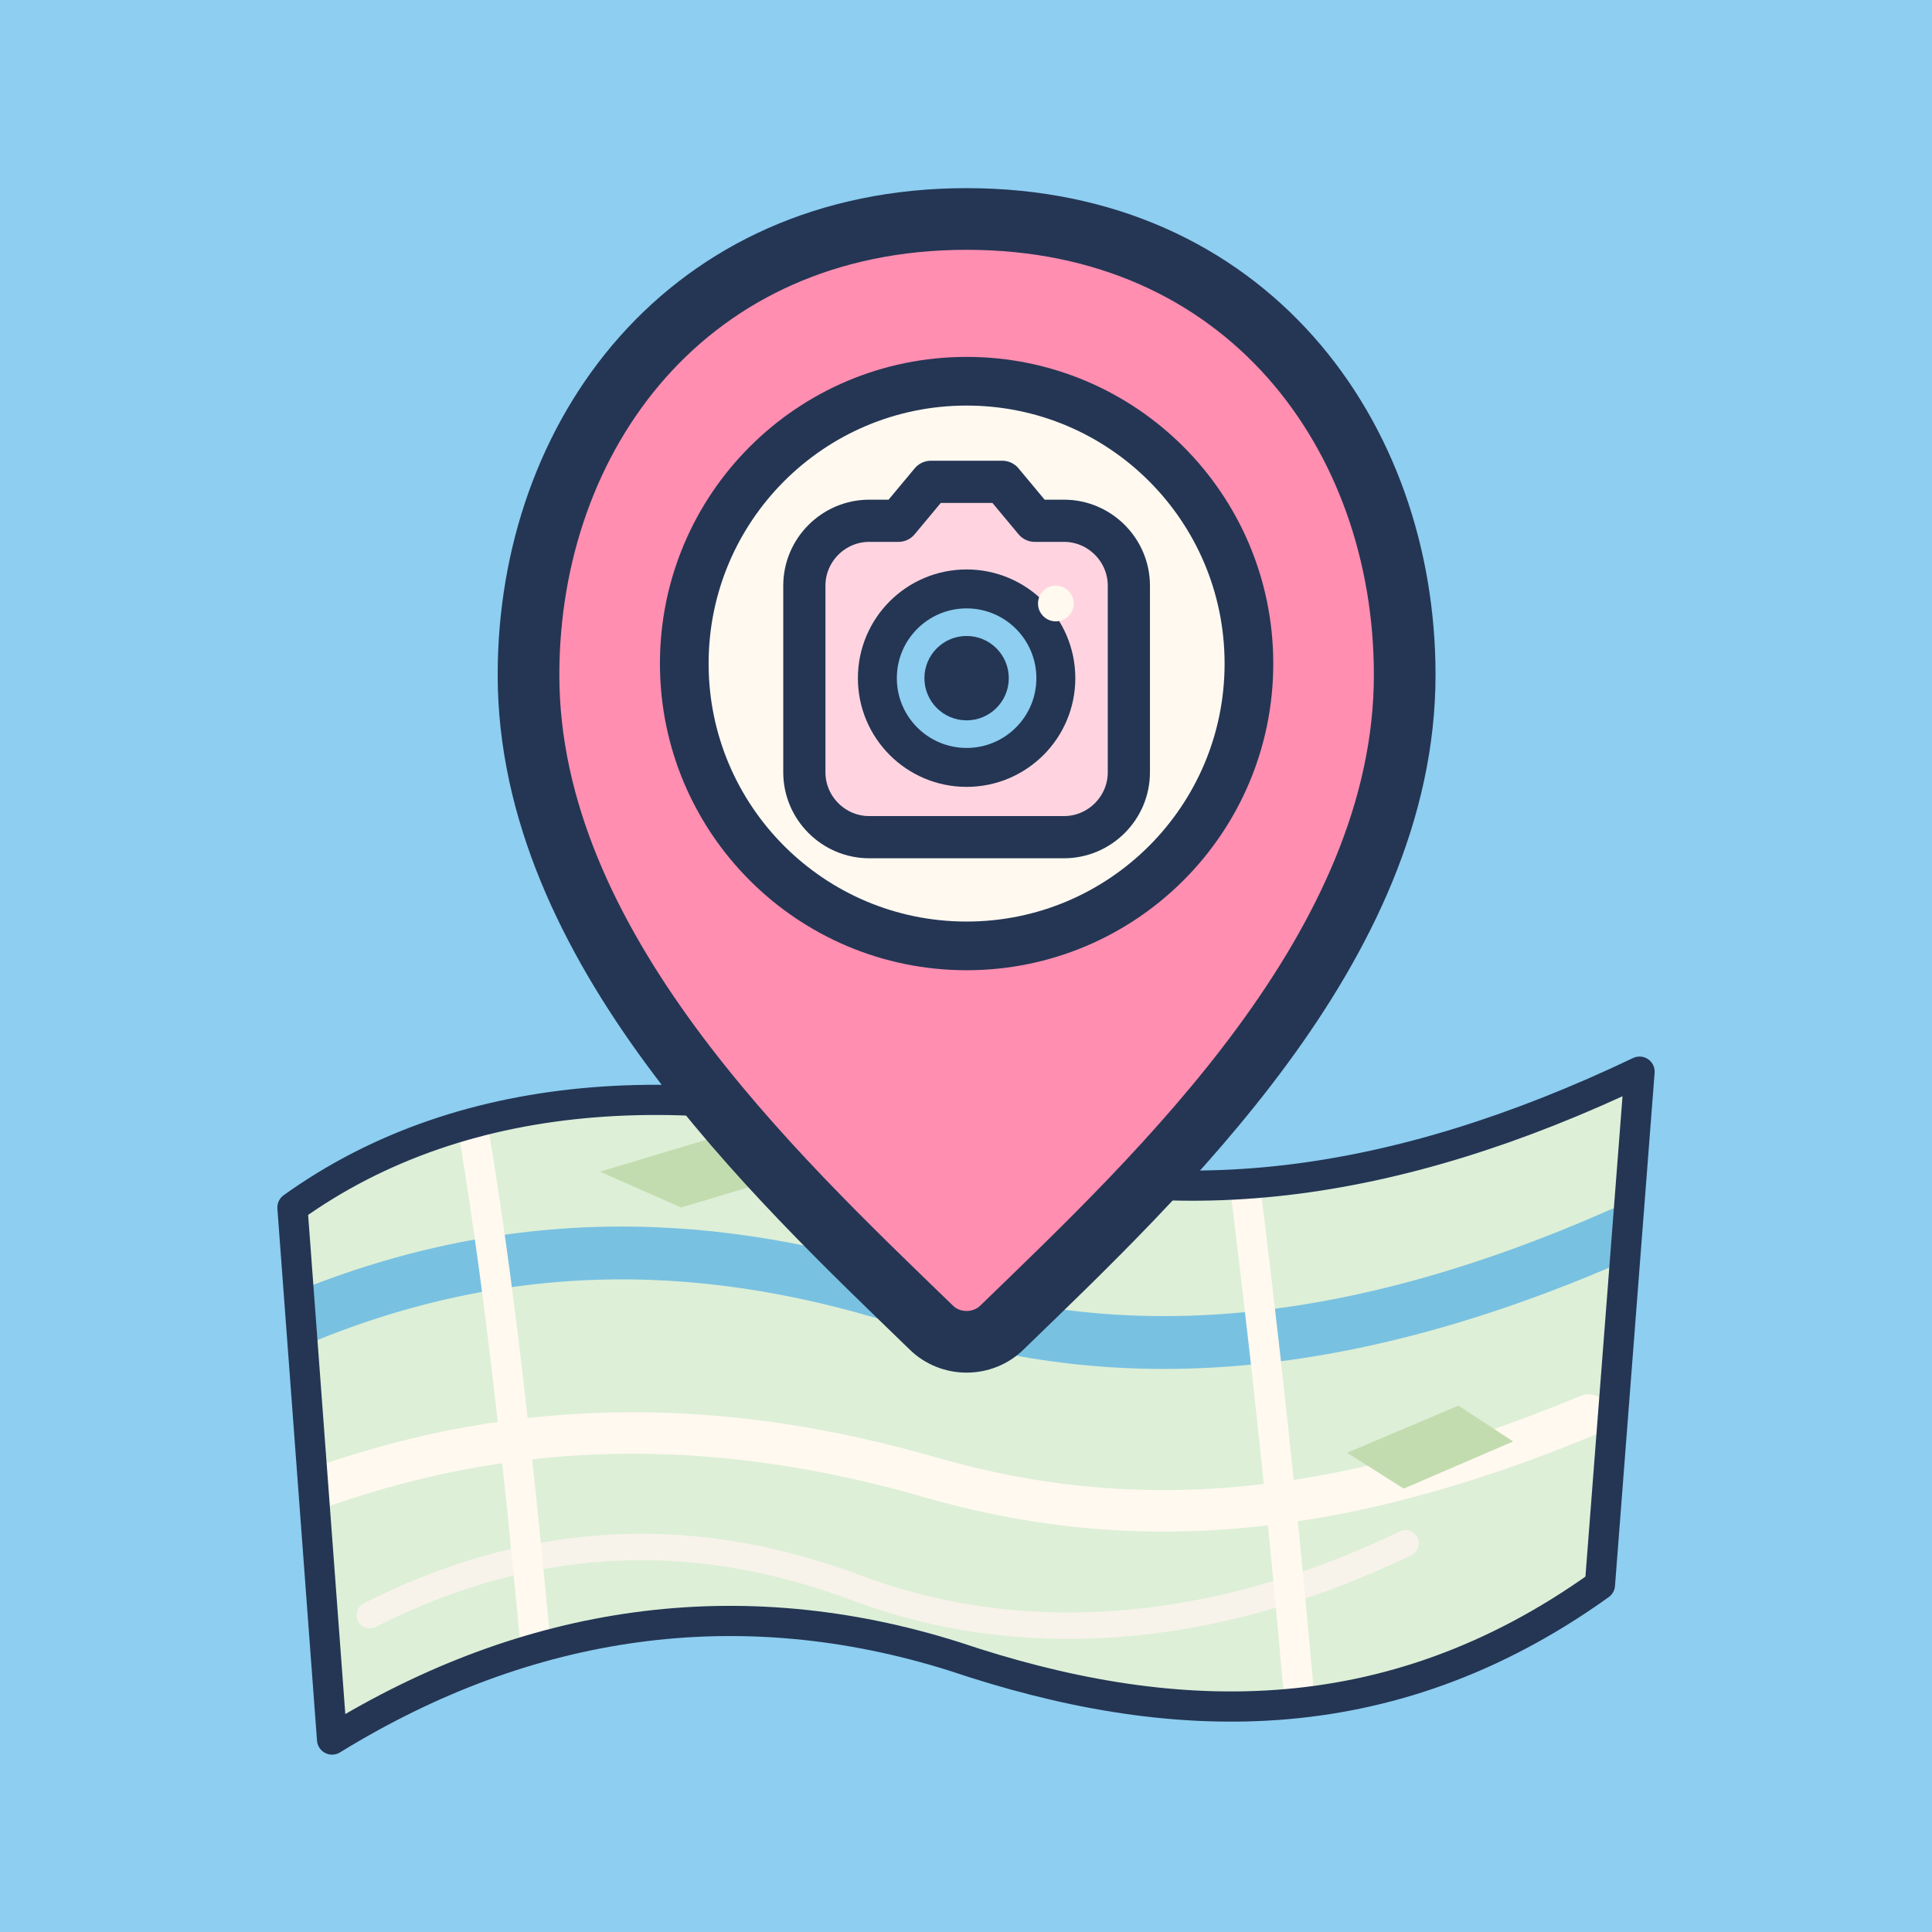
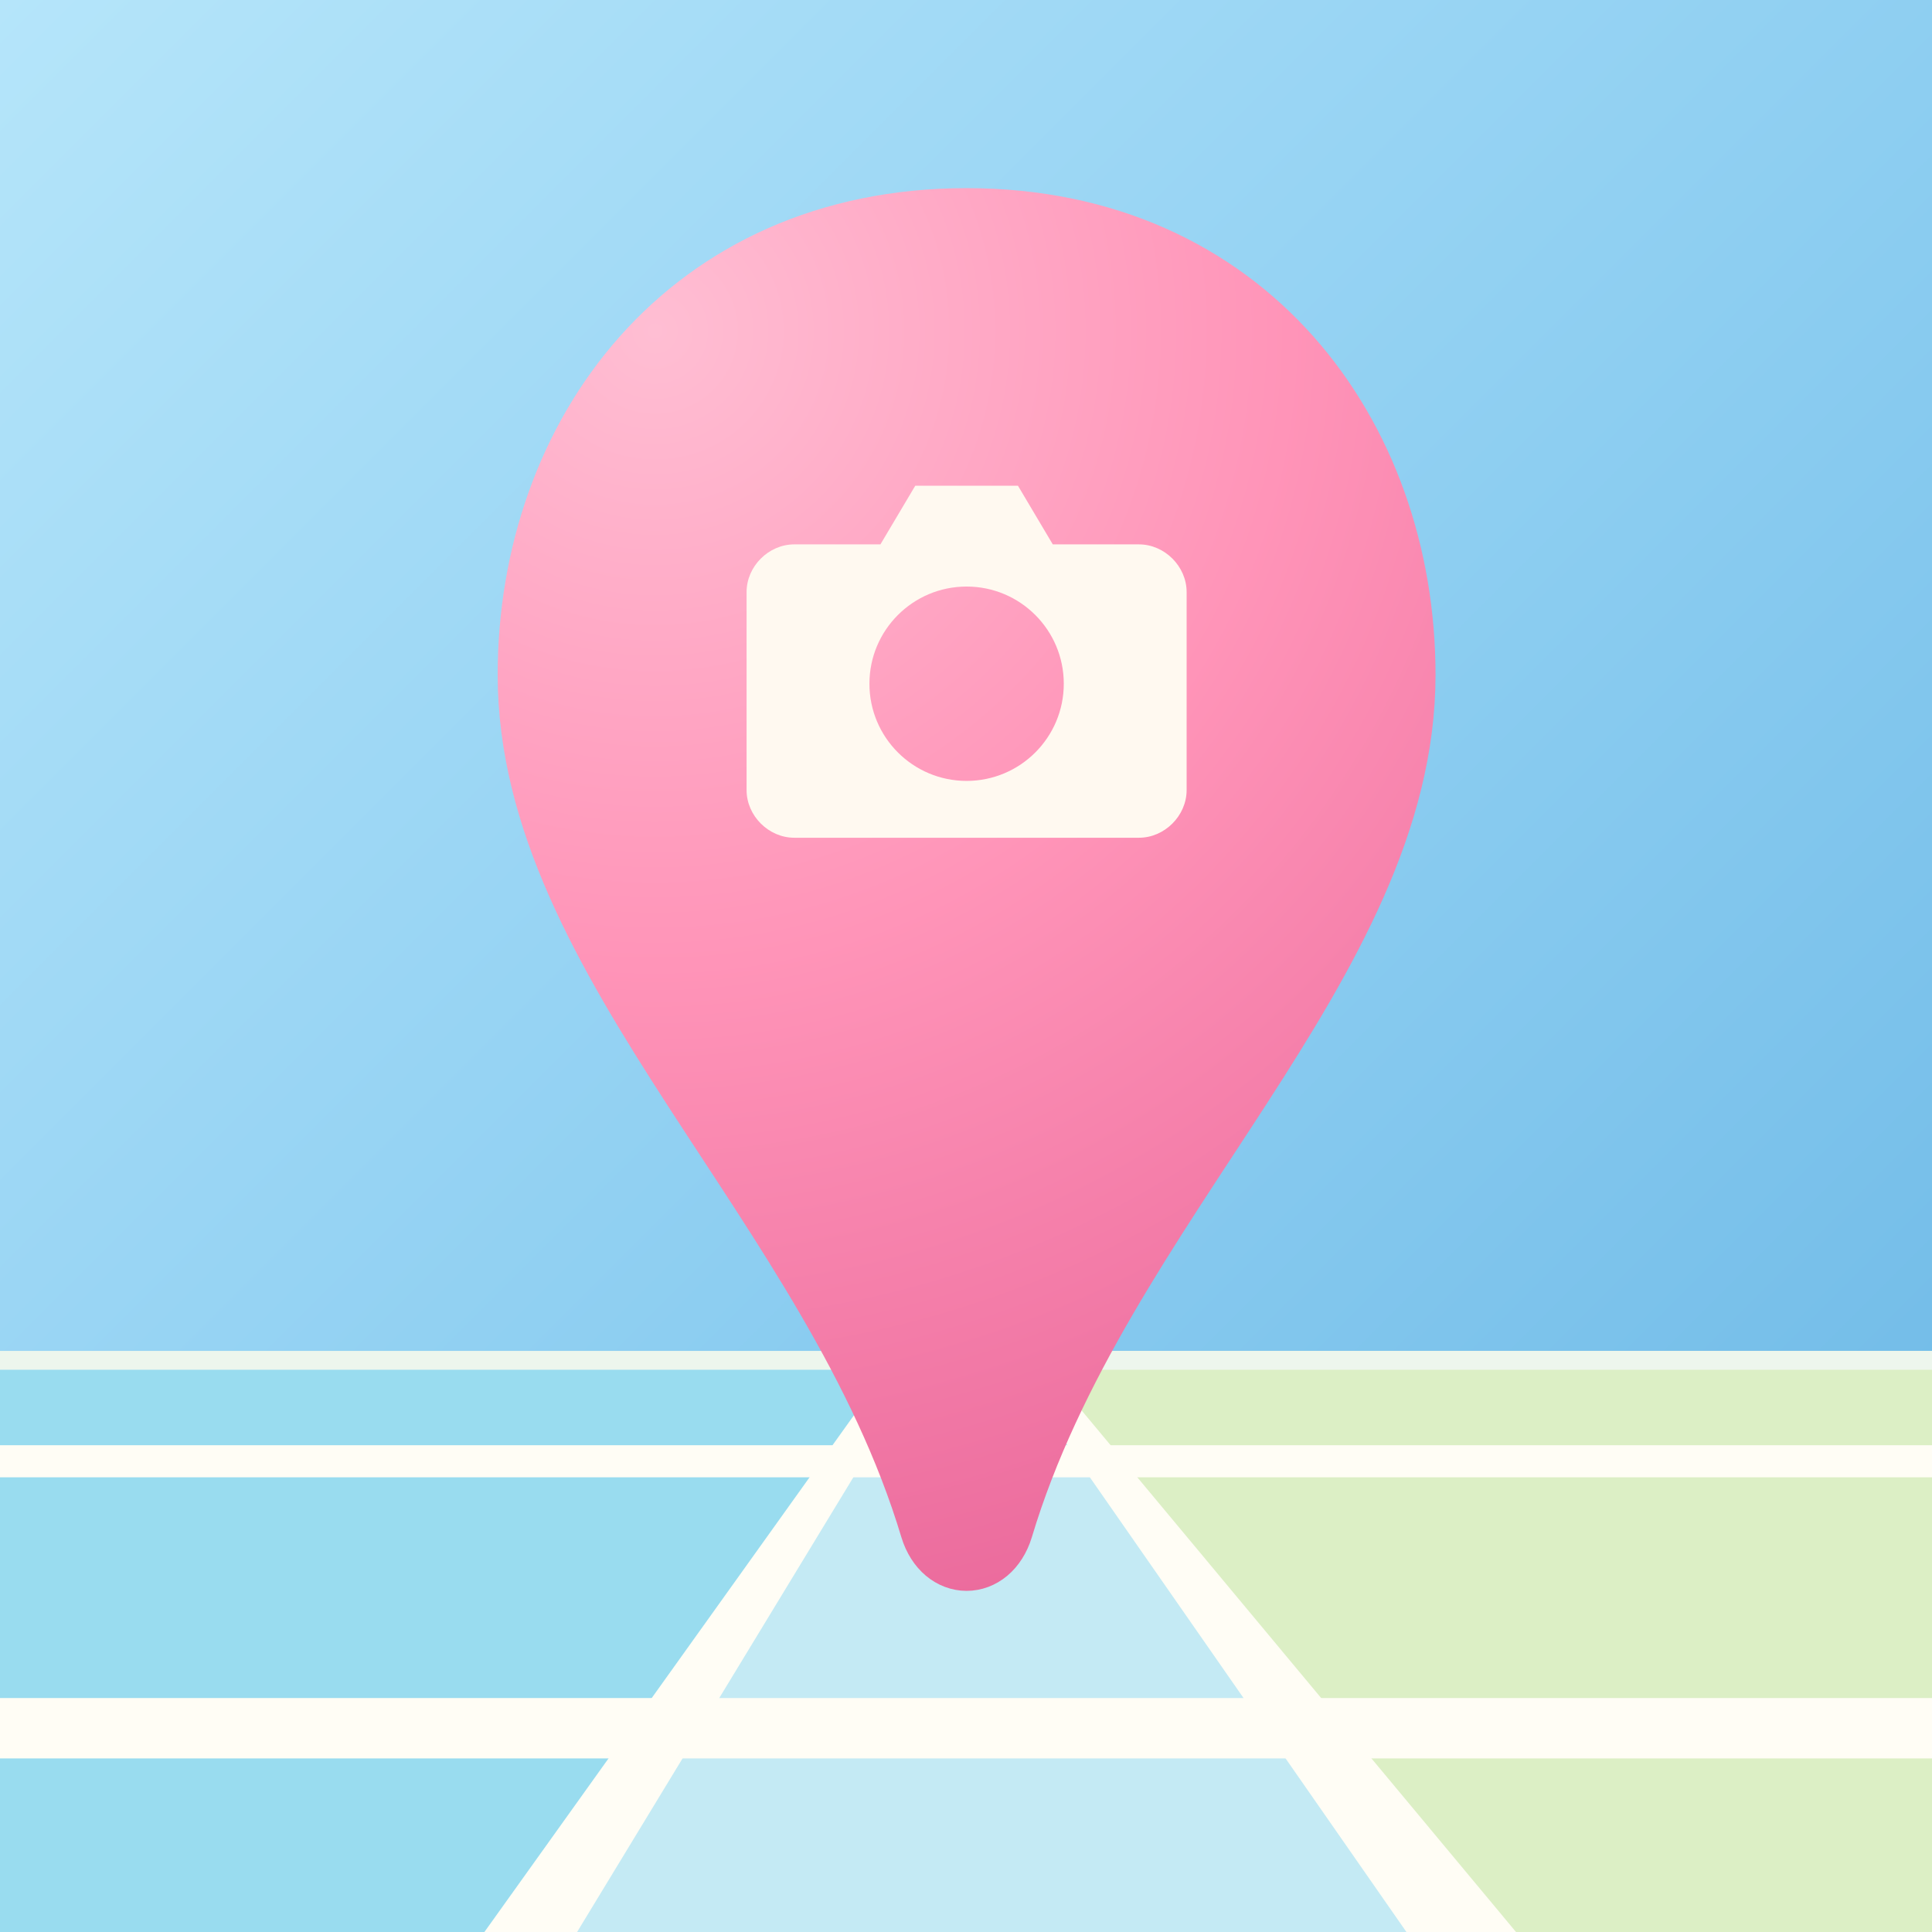
<svg xmlns="http://www.w3.org/2000/svg" width="1024" height="1024" viewBox="0 0 1024 1024" fill="none">
-   <rect width="1024" height="1024" fill="#8DCEF1" />
+   <rect width="1024" height="1024" fill="url(#sky)" />
  <defs>
+     <linearGradient id="sky" x1="0" y1="0" x2="1024" y2="1024" gradientUnits="userSpaceOnUse">
+       <stop stop-color="#B5E5FA" />
+       <stop offset="0.52" stop-color="#8DCEF1" />
+       <stop offset="1" stop-color="#69B6E5" />
+     </linearGradient>
+     <radialGradient id="pin-surface" cx="320" cy="190" r="850" gradientUnits="userSpaceOnUse">
+       <stop stop-color="#FFBED3" />
+       <stop offset="0.46" stop-color="#FF94B8" />
+       <stop offset="1" stop-color="#E9679A" />
+     </radialGradient>
+     <linearGradient id="camera-disc" x1="380" y1="250" x2="650" y2="570" gradientUnits="userSpaceOnUse">
+       <stop stop-color="#FFFDF8" />
+       <stop offset="1" stop-color="#F6E9E5" />
+     </linearGradient>
    <clipPath id="map-area">
-       <path d="M155 640C247 574 372 568 506 608C620 646 739 630 869 568L848 840C735 921 619 916 506 878C392 842 280 858 176 922L155 640Z" />
+       <path d="M-380 716H1404V1404H-380V716Z" />
    </clipPath>
  </defs>
-   <path d="M155 640C247 574 372 568 506 608C620 646 739 630 869 568L848 840C735 921 619 916 506 878C392 842 280 858 176 922L155 640Z" fill="#DDEFD7" />
+   <path d="M-380 716H1404V1404H-380V716Z" fill="#C4EAF4" />
  <g clip-path="url(#map-area)">
-     <path d="M154 701C271 651 381 656 487 691C594 726 714 718 859 654" stroke="#79C1E1" stroke-width="28" stroke-linecap="round" />
-     <path d="M165 790C280 748 389 753 493 783C597 813 705 807 842 750" stroke="#FFF9F0" stroke-width="22" stroke-linecap="round" />
-     <path d="M196 856C287 810 373 811 455 842C538 873 639 869 745 818" stroke="#F7F3EA" stroke-width="14" stroke-linecap="round" />
-     <path d="M249 588C264 674 275 774 287 906M654 582C665 668 676 758 688 893" stroke="#FFF9F0" stroke-width="16" stroke-linecap="round" />
-     <path d="M318 621L378 603L421 622L361 640Z" fill="#C3DCAF" />
-     <path d="M714 770L773 745L802 764L744 789Z" fill="#C3DCAF" />
+     <path d="M-380 716H485L75 1404H-380V716Z" fill="#99DCEF" />
+     <path d="M539 716H1404V1404H1065L539 716Z" fill="#DCEFC5" />
+     <path d="M-380 716H1404V726H-380V716Z" fill="#EDF6ED" />
+     <path d="M477 716H493L75 1404H-15L477 716Z" fill="#FFFDF5" />
+     <path d="M531 716H547L1120 1404H1010L531 716Z" fill="#FFFDF5" />
+     <path d="M-380 766H1404V783H-380V766Z" fill="#FFFDF5" />
+     <path d="M-380 900H1404V932H-380V900Z" fill="#FFFDF5" />
  </g>
-   <path d="M155 640C247 574 372 568 506 608C620 646 739 630 869 568L848 840C735 921 619 916 506 878C392 842 280 858 176 922L155 640Z" stroke="#243654" stroke-width="16" stroke-linejoin="round" />
  <g transform="translate(72 12) scale(0.86)">
-     <path d="M512 121C340 121 242 254 242 402C242 569 393 710 490 804C502 816 522 816 534 804C631 710 782 569 782 402C782 254 684 121 512 121Z" fill="#FF8EB1" stroke="#243654" stroke-width="38" stroke-linejoin="round" />
-     <circle cx="512" cy="395" r="174" fill="#FFF9F0" stroke="#243654" stroke-width="30" />
-     <path d="M412 347C412 325 430 307 452 307H470L490 283H534L554 307H572C594 307 612 325 612 347V462C612 484 594 502 572 502H452C430 502 412 484 412 462V347Z" fill="#FFD4E0" stroke="#243654" stroke-width="26" stroke-linejoin="round" />
-     <circle cx="512" cy="404" r="55" fill="#8DCEF1" stroke="#243654" stroke-width="24" />
-     <circle cx="512" cy="404" r="26" fill="#243654" />
-     <circle cx="567" cy="358" r="11" fill="#FFF9F0" />
+     <path d="M512 121C340 121 242 254 242 402C242 580 430 728 490 928C498 954 526 954 534 928C594 728 782 580 782 402C782 254 684 121 512 121Z" fill="url(#pin-surface)" stroke="url(#pin-surface)" stroke-width="38" stroke-linejoin="round" />
+     <g transform="translate(512 395) scale(1.13) translate(-512 -395)">
+       <path d="M392 356C392 342 404 330 418 330H465L484 298H540L559 330H606C620 330 632 342 632 356V464C632 478 620 490 606 490H418C404 490 392 478 392 464V356ZM565 406A53 53 0 1 0 459 406A53 53 0 1 0 565 406Z" fill="#FFF9F0" fill-rule="evenodd" />
+     </g>
  </g>
</svg>
